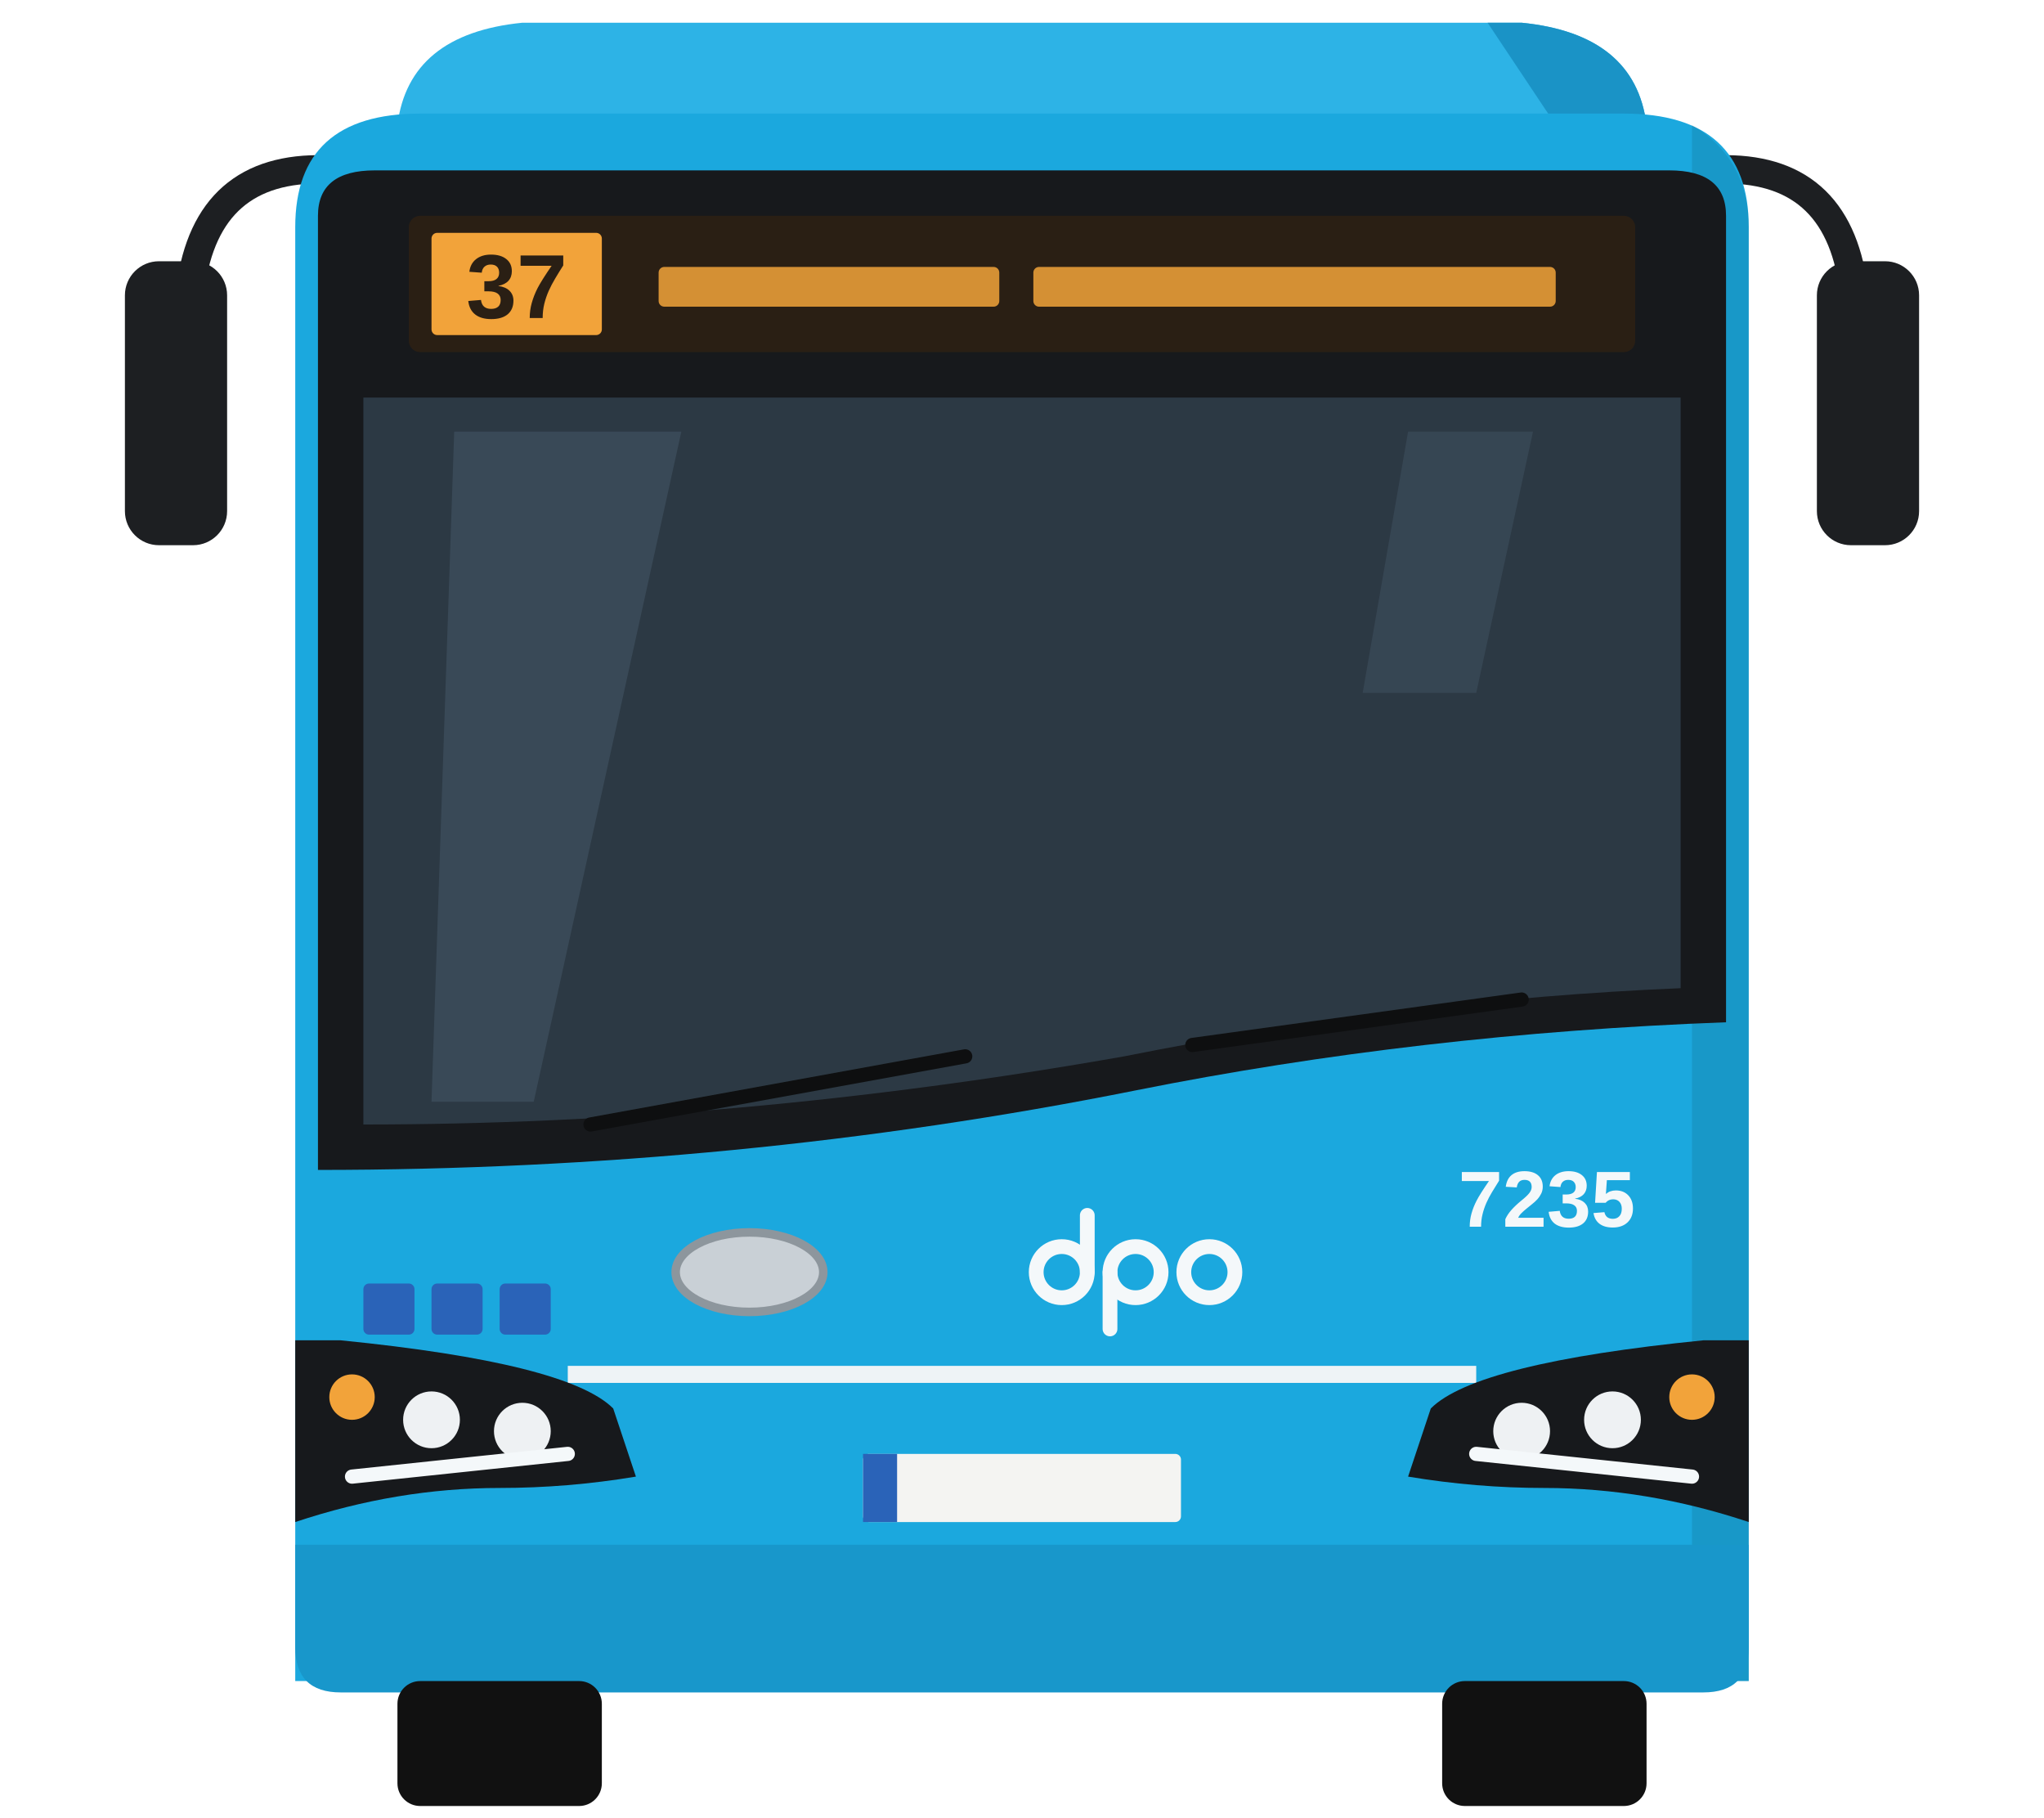
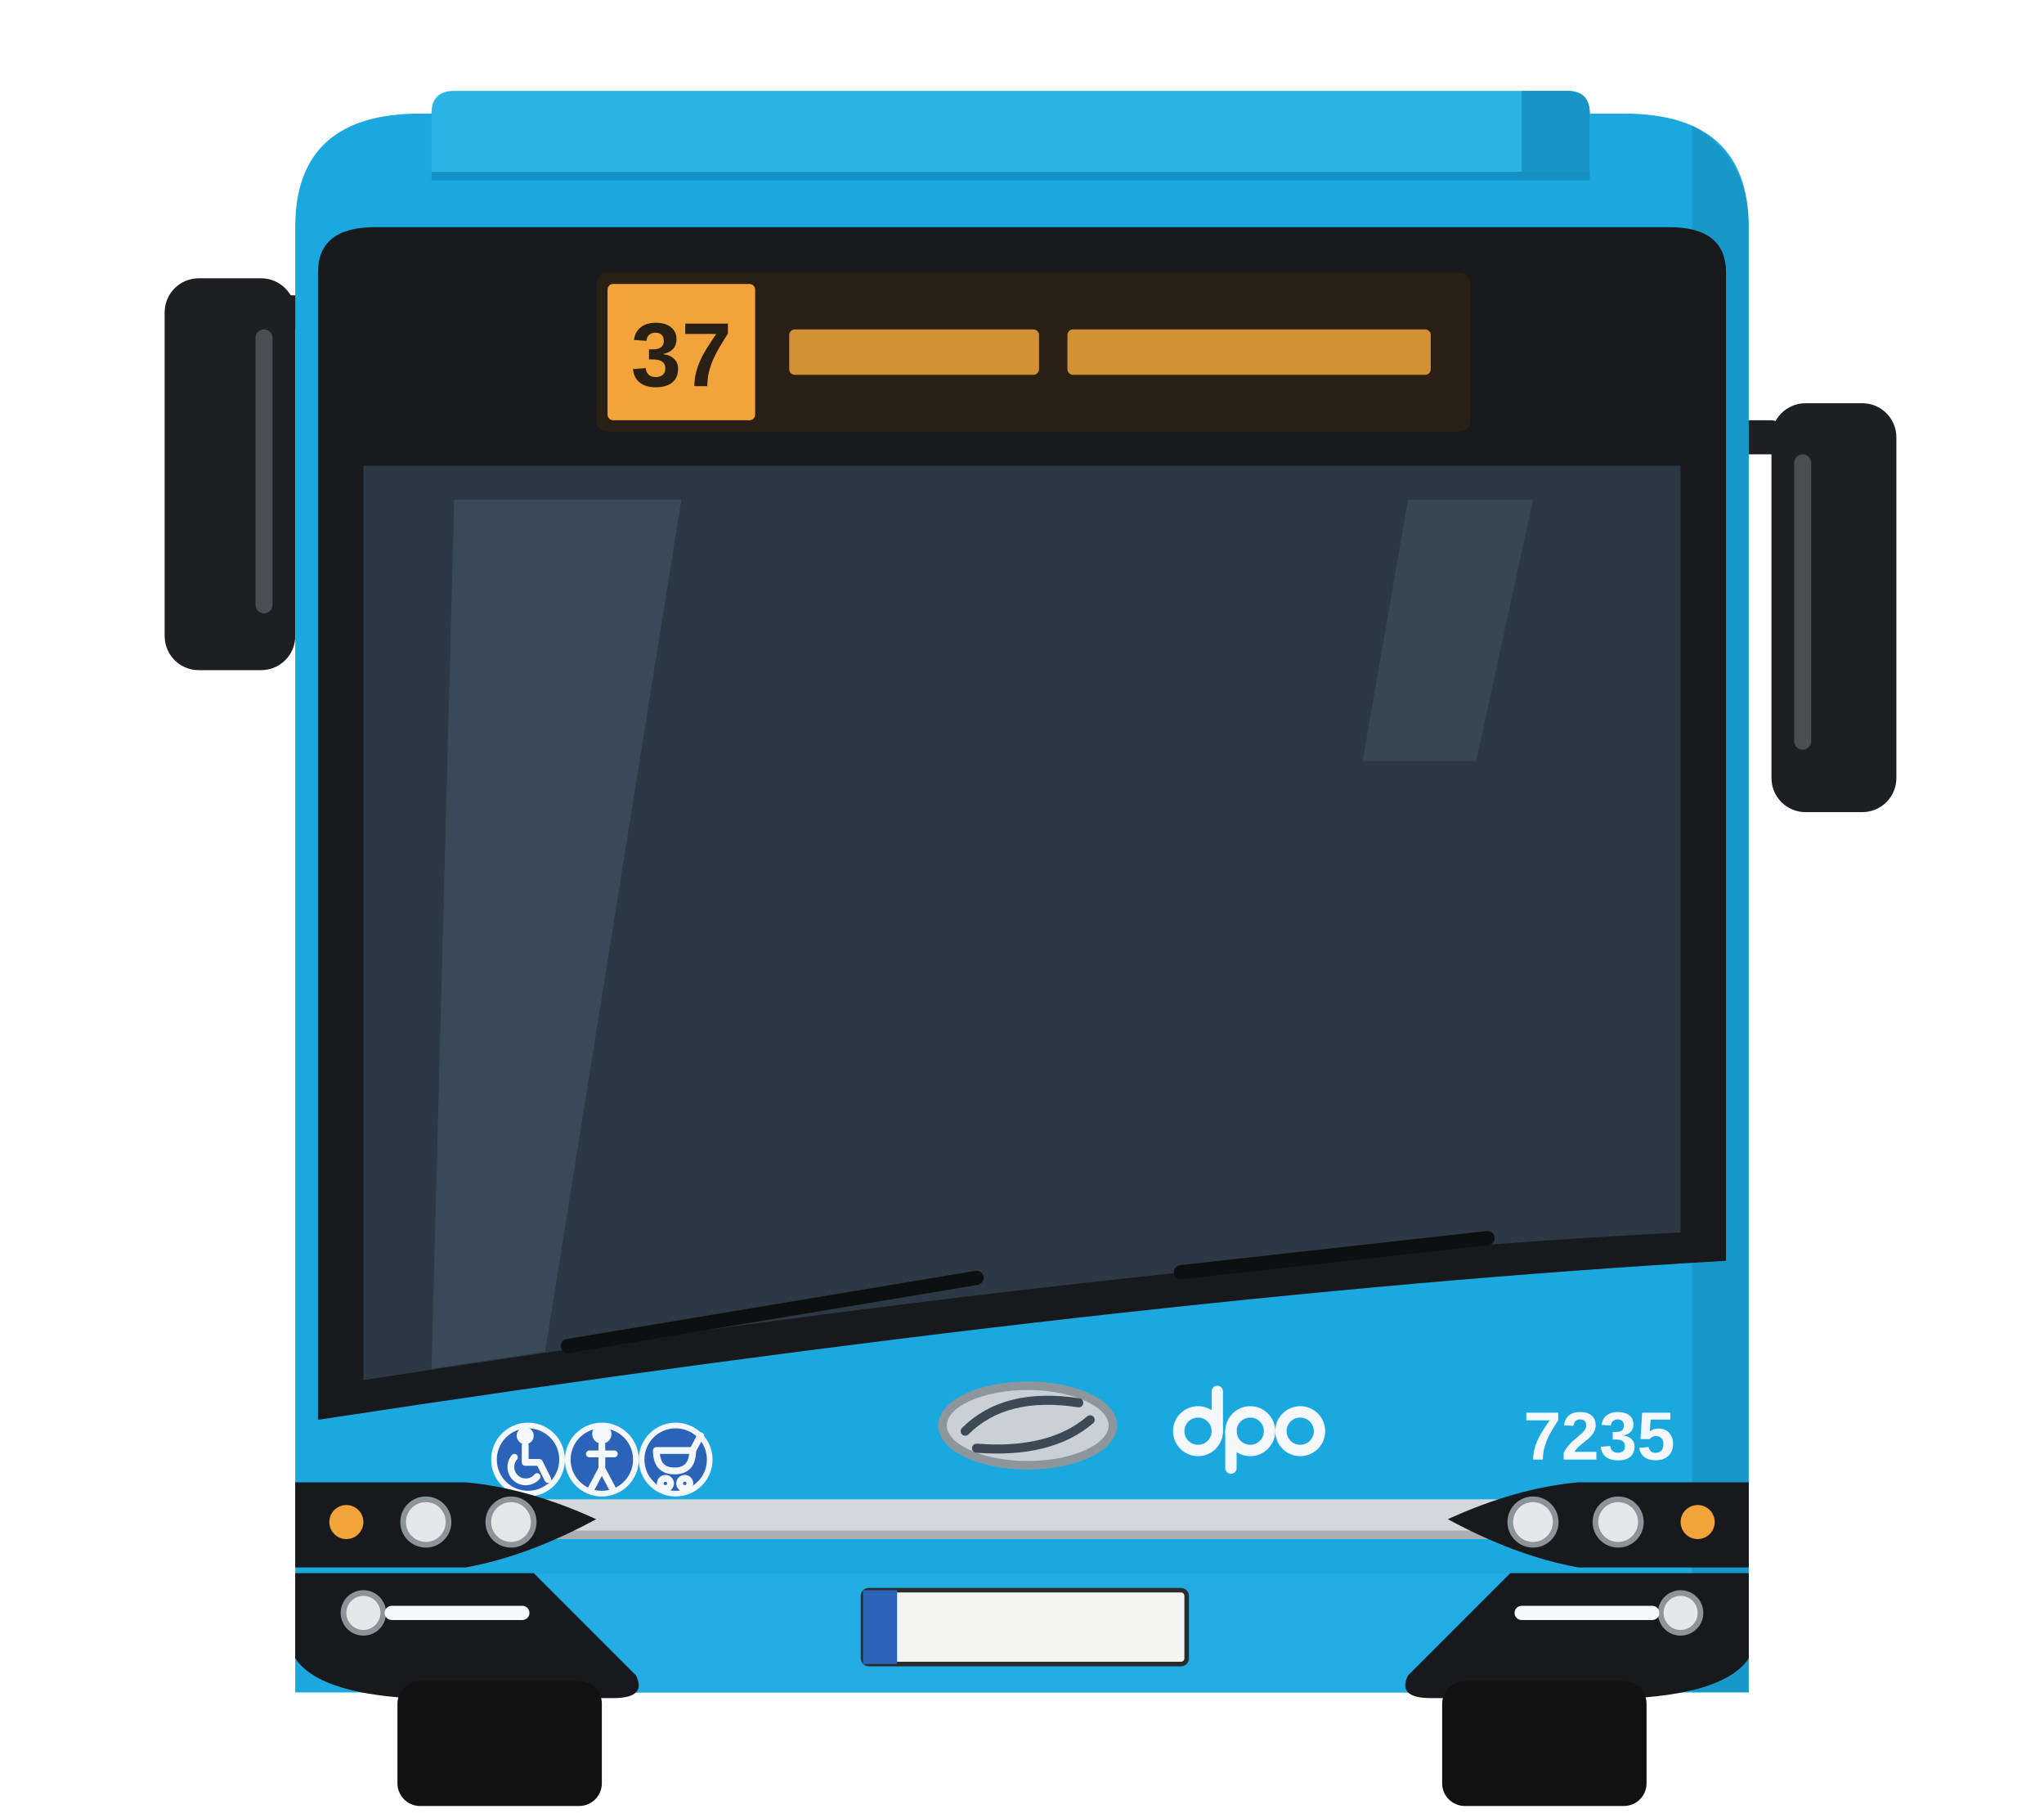
<svg xmlns="http://www.w3.org/2000/svg" viewBox="0 0 360 320">
-   <path d="M60 30 Q38 28 34 48" stroke="#1d1f22" stroke-width="5" fill="none" />
-   <rect x="22" y="46" width="18" height="50" rx="6" fill="#1d1f22" />
-   <path d="M300 30 Q322 28 326 48" stroke="#1d1f22" stroke-width="5" fill="none" />
-   <rect x="320" y="46" width="18" height="50" rx="6" fill="#1d1f22" />
-   <path d="M70 22 Q72 6 92 4 H268 Q288 6 290 22 Z" fill="#2db3e6" />
-   <path d="M262 4 H268 Q288 6 290 22 H274 Z" fill="#1a93c6" />
-   <path d="M52 296 V40 Q52 20 74 20 H286 Q308 20 308 40 V296 Z" fill="#1ba8de" />
-   <path d="M298 22 Q308 28 308 40 V296 H298 Z" fill="#000" opacity=".1" />
-   <path d="M56 206 V38 Q56 30 66 30 H294 Q304 30 304 38 V180 Q250 182 200 192 Q130 206 56 206 Z" fill="#17191c" />
-   <rect x="72" y="38" width="216" height="24" rx="2" fill="#2a1f14" />
-   <rect x="76" y="41" width="30" height="18" rx="1" fill="#f2a33a" />
-   <text x="91" y="56" text-anchor="middle" font-family="Arial, sans-serif" font-size="16" font-weight="bold" fill="#2a1f14">37</text>
+   <rect x="46" y="52" width="10" height="6" rx="2" fill="#1d1f22" />
+   <rect x="29" y="49" width="23" height="69" rx="6" fill="#1d1f22" />
+   <rect x="45" y="58" width="3" height="50" rx="1.5" fill="#4a4e52" />
+   <rect x="304" y="74" width="10" height="6" rx="2" fill="#1d1f22" />
+   <rect x="312" y="71" width="22" height="72" rx="6" fill="#1d1f22" />
+   <rect x="316" y="80" width="3" height="52" rx="1.5" fill="#4a4e52" />
+   <path d="M52 298 V40 Q52 20 74 20 H286 Q308 20 308 40 V298 Z" fill="#1ba8de" />
+   <path d="M298 22 Q308 28 308 40 V298 H298 Z" fill="#000" opacity=".1" />
+   <path d="M76 31 V20 Q76 16 80 16 H276 Q280 16 280 20 V31 Z" fill="#2db3e6" />
+   <path d="M268 16 H276 Q280 16 280 20 V31 H268 Z" fill="#1a93c6" />
+   <path d="M76 31 H280" stroke="#1590c2" stroke-width="1.5" />
+   <path d="M56 253 V48 Q56 40 66 40 H294 Q304 40 304 48 V222 Q200 228 56 250 Z" fill="#17191c" />
+   <rect x="105" y="48" width="154" height="28" rx="2" fill="#2a1f14" />
+   <rect x="107" y="50" width="26" height="24" rx="1" fill="#f2a33a" />
+   <text x="120" y="68" text-anchor="middle" font-family="Arial, sans-serif" font-size="16" font-weight="bold" fill="#2a1f14">37</text>
  <g fill="#f2a33a" opacity=".85">
-     <rect x="116" y="47" width="60" height="7" rx="1" />
-     <rect x="182" y="47" width="92" height="7" rx="1" />
+     <rect x="139" y="58" width="44" height="8" rx="1" />
+     <rect x="188" y="58" width="64" height="8" rx="1" />
  </g>
-   <path d="M64 70 H296 V174 Q248 176 198 186 Q130 198 64 198 Z" fill="#2c3944" />
-   <path d="M80 76 L120 76 L94 194 L76 194 Z" fill="#46596a" opacity=".5" />
-   <path d="M248 76 L270 76 L260 122 L240 122 Z" fill="#46596a" opacity=".4" />
+   <path d="M64 82 H296 V217 Q200 222 64 243 Z" fill="#2c3944" />
+   <path d="M80 88 L120 88 L96 238 L76 241 Z" fill="#46596a" opacity=".5" />
+   <path d="M248 88 L270 88 L260 134 L240 134 Z" fill="#46596a" opacity=".4" />
  <g stroke="#0e0f10" stroke-width="2.5" stroke-linecap="round">
-     <path d="M104 198 L170 186" />
-     <path d="M268 176 L210 184" />
+     <path d="M100 237 L172 225" />
+     <path d="M262 218 L208 224" />
  </g>
-   <g fill="#2a63b8">
-     <rect x="64" y="226" width="9" height="9" rx="1" />
-     <rect x="76" y="226" width="9" height="9" rx="1" />
-     <rect x="88" y="226" width="9" height="9" rx="1" />
+   <g fill="#2a63b8" stroke="#f4f8fa" stroke-width="1">
+     <circle cx="93" cy="257" r="6" />
+     <circle cx="106" cy="257" r="6" />
+     <circle cx="119" cy="257" r="6" />
  </g>
-   <ellipse cx="132" cy="224" rx="13" ry="7" fill="#c9d0d6" stroke="#8d969d" stroke-width="1.5" />
-   <g fill="none" stroke="#f4f8fa" stroke-width="2.6" stroke-linecap="round">
-     <circle cx="187" cy="224" r="4.5" />
-     <path d="M191.5 224 V214" />
-     <circle cx="200" cy="224" r="4.5" />
-     <path d="M195.5 224 V234" />
-     <circle cx="213" cy="224" r="4.5" />
+   <g fill="none" stroke="#f4f8fa" stroke-width="1.2" stroke-linecap="round" stroke-linejoin="round">
+     <g transform="translate(22 26)">
+       <circle cx="70.5" cy="226.8" r=".9" fill="#f4f8fa" />
+       <path d="M70.5 228.5 V231.5 H73 L74.5 234.5" />
+       <path d="M68.6 230.6 A2.6 2.6 0 1 0 72.6 234" />
+     </g>
+     <g transform="translate(21 26)">
+       <circle cx="85" cy="226.5" r="1.1" fill="#f4f8fa" />
+       <path d="M85 228.4 V232.6 M83.2 236 L85 232.6 L86.8 236 M82.8 230 H87.2" />
+     </g>
+     <g transform="translate(20 26)">
+       <path d="M95.6 229.4 H102 Q102 233 98.8 233 Q95.6 233 95.6 229.4 Z M102 229.4 L103.4 226.8" />
+       <circle cx="97.2" cy="235.2" r=".9" />
+       <circle cx="100.6" cy="235.2" r=".9" />
+     </g>
  </g>
-   <text x="288" y="216" text-anchor="end" font-family="Arial, sans-serif" font-size="14" font-weight="bold" fill="#f4f8fa">7235</text>
-   <path d="M100 242 H260" stroke="#eef3f6" stroke-width="3" />
-   <path d="M52 236 L60 236 Q100 240 108 248 L112 260 Q100 262 88 262 Q70 262 52 268 Z" fill="#17191c" />
-   <circle cx="62" cy="246" r="4" fill="#f2a33a" />
-   <circle cx="76" cy="250" r="5" fill="#eef1f3" />
-   <circle cx="92" cy="252" r="5" fill="#eef1f3" />
-   <path d="M62 260 L100 256" stroke="#f4f8fa" stroke-width="2.5" stroke-linecap="round" />
-   <path d="M308 236 L300 236 Q260 240 252 248 L248 260 Q260 262 272 262 Q290 262 308 268 Z" fill="#17191c" />
-   <circle cx="298" cy="246" r="4" fill="#f2a33a" />
-   <circle cx="284" cy="250" r="5" fill="#eef1f3" />
-   <circle cx="268" cy="252" r="5" fill="#eef1f3" />
-   <path d="M298 260 L260 256" stroke="#f4f8fa" stroke-width="2.5" stroke-linecap="round" />
-   <rect x="152" y="256" width="56" height="12" rx="1" fill="#f4f4f2" />
-   <rect x="152" y="256" width="6" height="12" fill="#2a63b8" />
-   <path d="M52 272 H308 V290 Q308 298 300 298 H60 Q52 298 52 290 Z" fill="#1897cb" />
+   <ellipse cx="181" cy="251" rx="15" ry="7" fill="#c9d0d6" stroke="#8d969d" stroke-width="1.5" />
+   <g fill="none" stroke="#3d4a55" stroke-width="1.6" stroke-linecap="round">
+     <path d="M170 252 Q177 245 190 247" />
+     <path d="M172 255 Q185 256 192 250" />
+   </g>
+   <g fill="none" stroke="#f4f8fa" stroke-width="2" stroke-linecap="round">
+     <circle cx="211" cy="252" r="3.4" />
+     <path d="M214.4 252 V245" />
+     <circle cx="220.2" cy="252" r="3.4" />
+     <path d="M216.8 252 V258.5" />
+     <circle cx="229" cy="252" r="3.4" />
+   </g>
+   <text x="295" y="257" text-anchor="end" font-family="Arial, sans-serif" font-size="12" font-weight="bold" fill="#f4f8fa">7235</text>
+   <rect x="94" y="264" width="173" height="7" rx="2" fill="#d3d8dc" />
+   <rect x="94" y="269.5" width="173" height="1.5" fill="#a9afb4" />
+   <path d="M52 261 H82 Q93 262 105 267.5 Q93 274 82 276 H52 Z" fill="#17191c" />
+   <circle cx="61" cy="268" r="3" fill="#f2a33a" />
+   <circle cx="75" cy="268" r="4" fill="#e4e8eb" stroke="#8d9499" />
+   <circle cx="90" cy="268" r="4" fill="#e4e8eb" stroke="#8d9499" />
+   <path d="M308 261 H278 Q267 262 255 267.5 Q267 274 278 276 H308 Z" fill="#17191c" />
+   <circle cx="299" cy="268" r="3" fill="#f2a33a" />
+   <circle cx="285" cy="268" r="4" fill="#e4e8eb" stroke="#8d9499" />
+   <circle cx="270" cy="268" r="4" fill="#e4e8eb" stroke="#8d9499" />
+   <path d="M94 277 H266 L250 298 H110 Z" fill="#22ade2" />
+   <rect x="152" y="280" width="57" height="13" rx="1" fill="#f4f4f2" stroke="#2a2b2a" stroke-width=".8" />
+   <rect x="152" y="280" width="6" height="13" fill="#2a63b8" />
+   <path d="M52 277 H94 L112 295 Q114 299 108 299 H72 Q56 298 52 292 Z" fill="#17191c" />
+   <circle cx="64" cy="284" r="3.5" fill="#e4e8eb" stroke="#8d9499" />
+   <path d="M69 284 H92" stroke="#f6fafc" stroke-width="2.5" stroke-linecap="round" />
+   <path d="M308 277 H266 L248 295 Q246 299 252 299 H288 Q304 298 308 292 Z" fill="#17191c" />
+   <circle cx="296" cy="284" r="3.5" fill="#e4e8eb" stroke="#8d9499" />
+   <path d="M268 284 H291" stroke="#f6fafc" stroke-width="2.5" stroke-linecap="round" />
  <rect x="70" y="296" width="36" height="22" rx="4" fill="#111" />
  <rect x="254" y="296" width="36" height="22" rx="4" fill="#111" />
</svg>
